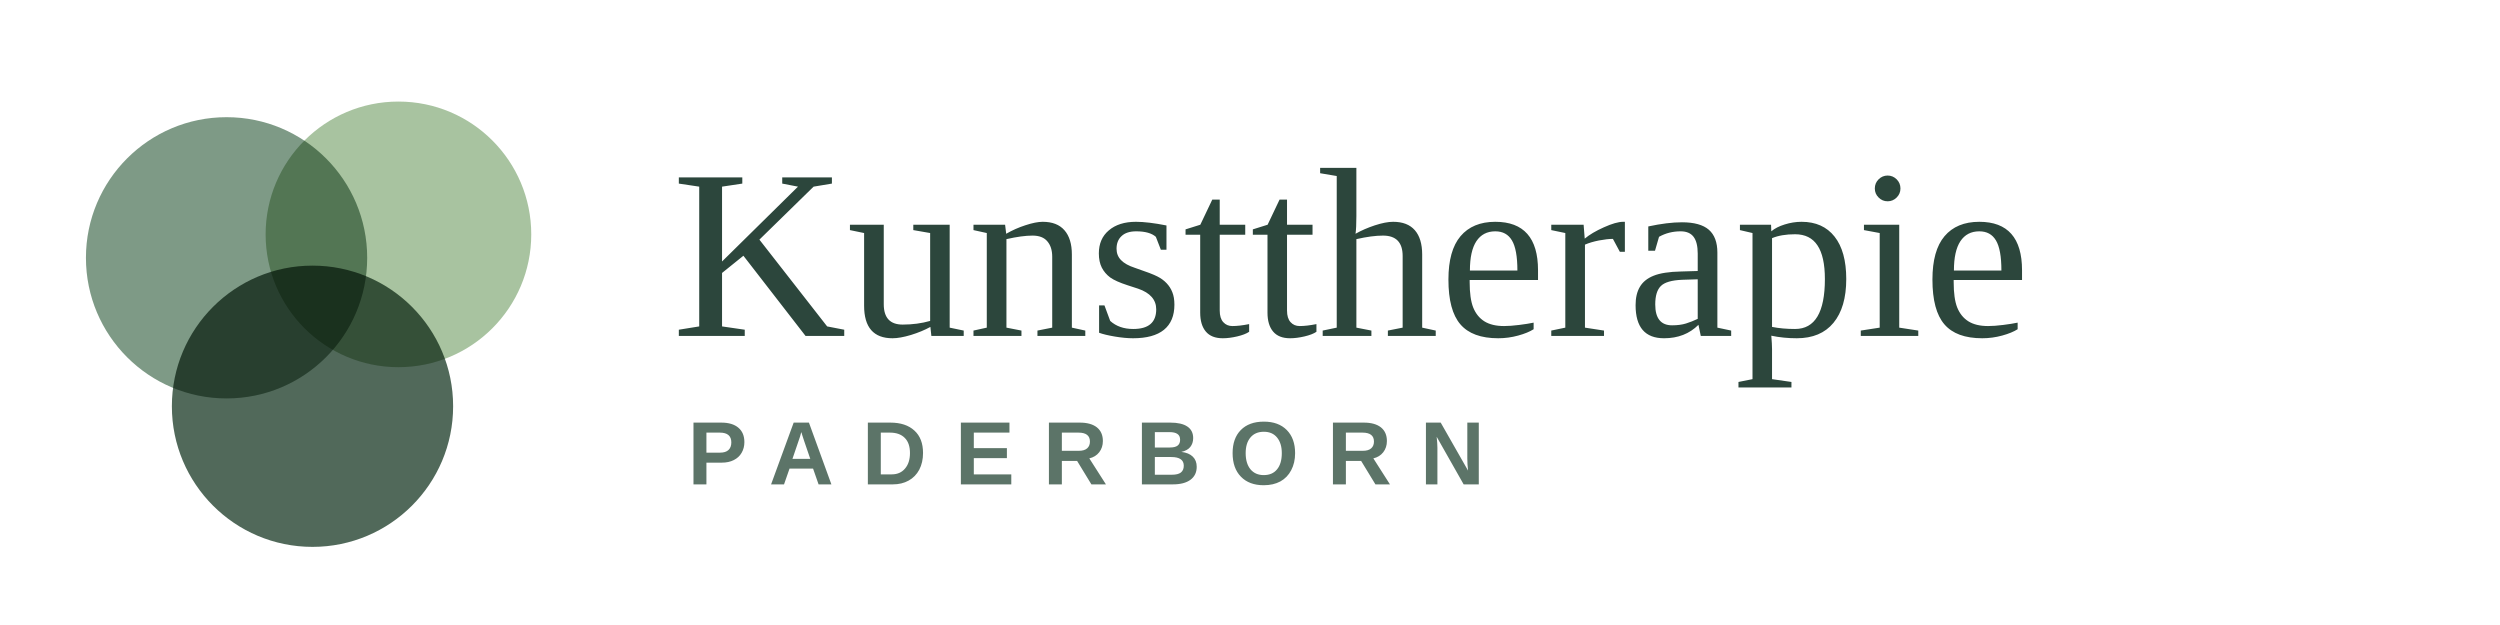
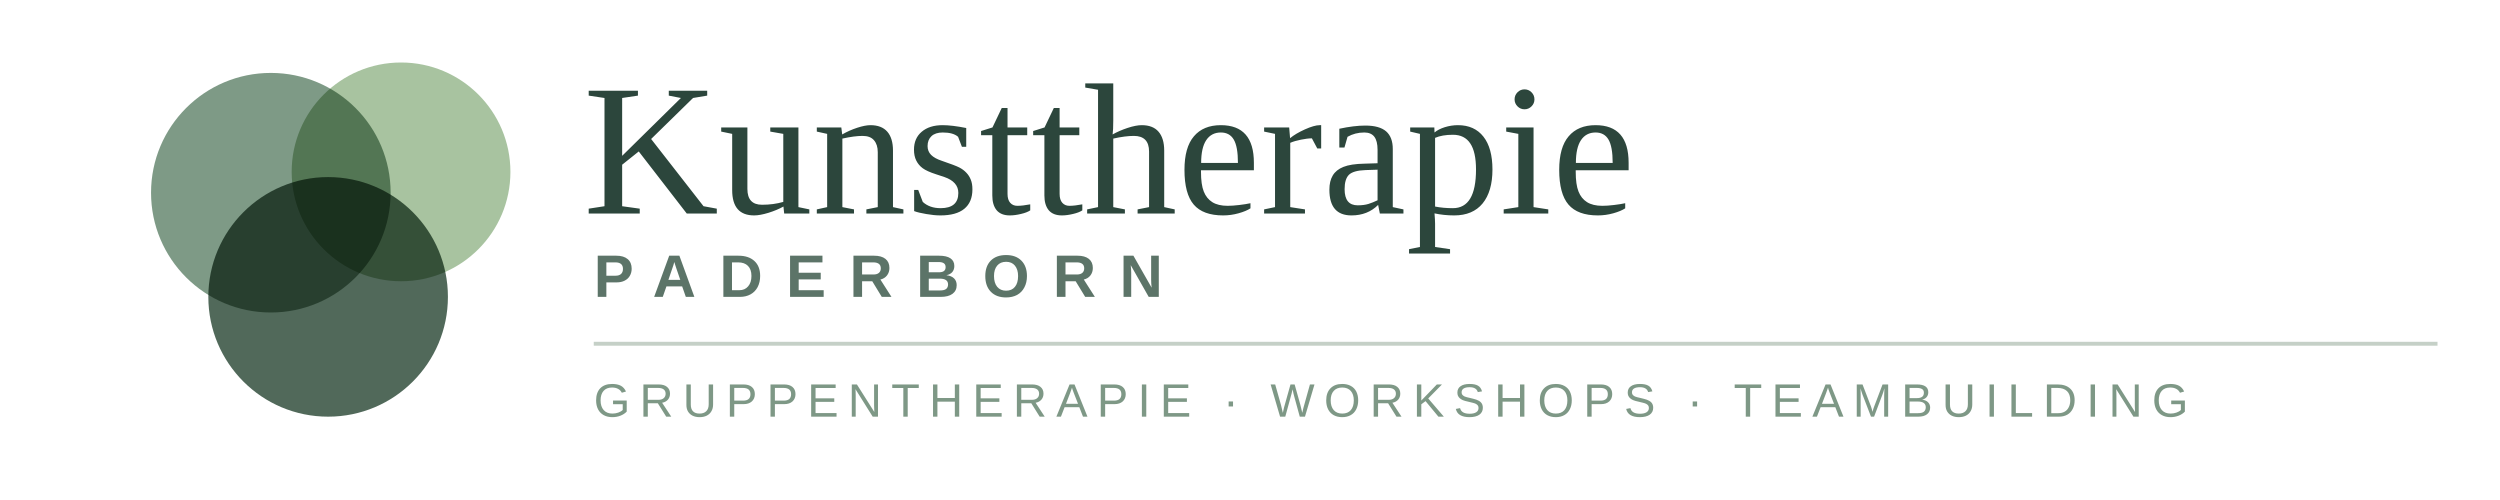
- <svg xmlns="http://www.w3.org/2000/svg" viewBox="0 0 320 80" role="img" aria-label="Kunsttherapie Paderborn">
+ <svg xmlns="http://www.w3.org/2000/svg" viewBox="0 0 480 96" role="img" aria-label="Kunsttherapie Paderborn – Gruppentherapie, Workshops, Teambuilding">
  <g style="isolation:isolate">
-     <circle cx="29" cy="33" r="18" fill="#7e9a86" style="mix-blend-mode:multiply" />
-     <circle cx="51" cy="30" r="17" fill="#a8c3a0" style="mix-blend-mode:multiply" />
-     <circle cx="40" cy="52" r="18" fill="#51695a" style="mix-blend-mode:multiply" />
+     <circle cx="52" cy="37" r="23" fill="#7e9a86" style="mix-blend-mode:multiply" />
+     <circle cx="77" cy="33" r="21" fill="#a8c3a0" style="mix-blend-mode:multiply" />
+     <circle cx="63" cy="57" r="23" fill="#51695a" style="mix-blend-mode:multiply" />
  </g>
-   <text x="86" y="43" font-family="Georgia, 'Times New Roman', 'Iowan Old Style', serif" font-size="31" fill="#2c463c">Kunsttherapie</text>
-   <text x="88" y="62" font-family="'Helvetica Neue', Arial, sans-serif" font-size="11.5" letter-spacing="3.6" font-weight="600" fill="#5c7468">PADERBORN</text>
+   <text x="112" y="41" font-family="Georgia, 'Times New Roman', 'Iowan Old Style', serif" font-size="36" fill="#2c463c">Kunsttherapie</text>
+   <text x="114" y="57" font-family="'Helvetica Neue', Arial, sans-serif" font-size="11.5" letter-spacing="4.5" font-weight="600" fill="#5c7468">PADERBORN</text>
+   <line x1="114" y1="66" x2="468" y2="66" stroke="#c5d0c7" stroke-width="0.75" />
+   <text x="114" y="80" font-family="'Helvetica Neue', Arial, sans-serif" font-size="9" letter-spacing="1.8" fill="#7e9886">GRUPPENTHERAPIE · WORKSHOPS · TEAMBUILDING</text>
</svg>
